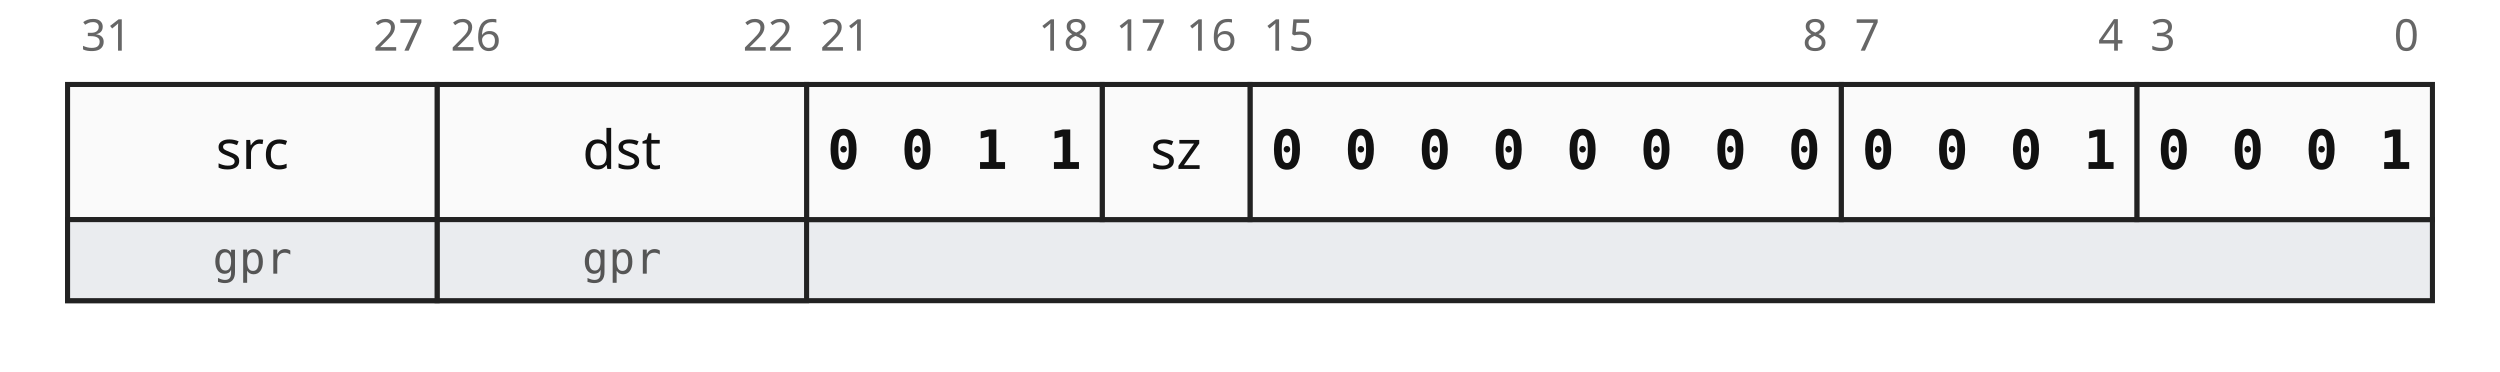
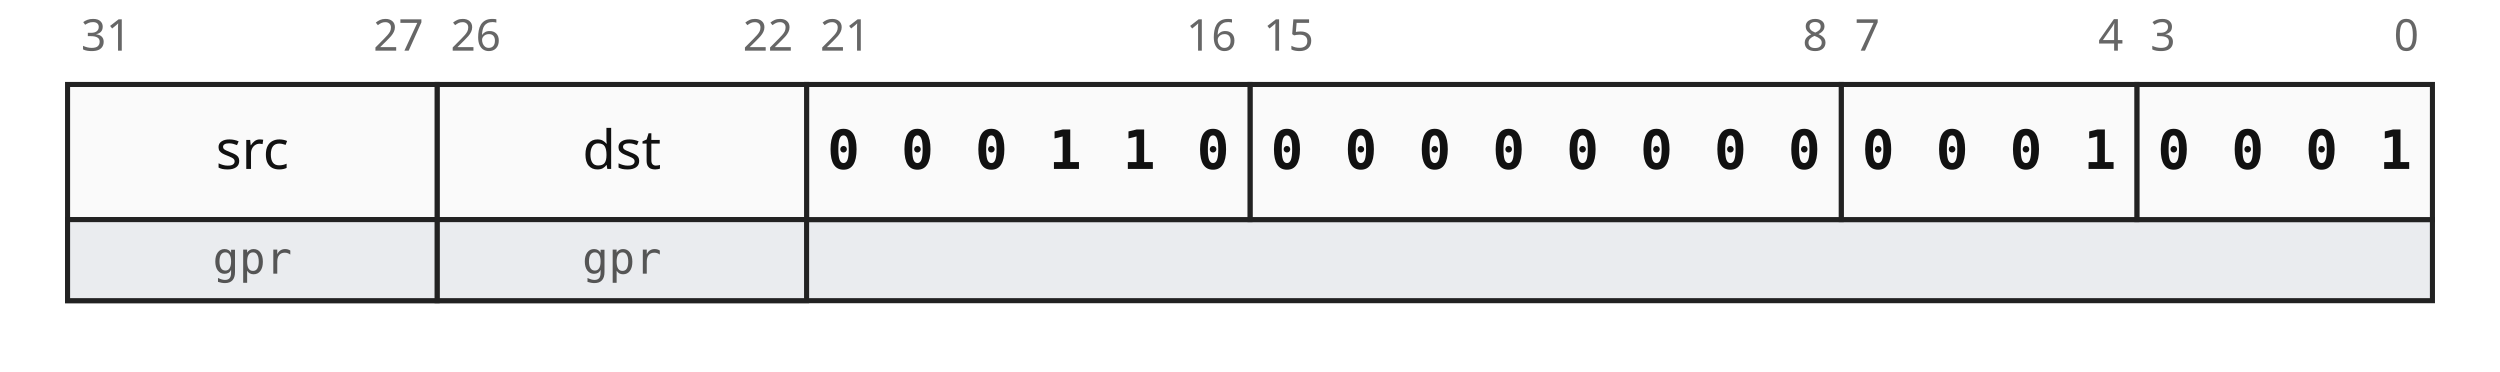
<svg xmlns="http://www.w3.org/2000/svg" width="100%" height="110" viewBox="-20 0 740 110">
  <style>
      /* Light Mode Styles */
      .bit-idx { font-family: sans-serif; font-size: 13px; fill: #666; }
      .content-fixed { font-family: monospace; font-size: 16px; font-weight: bold; text-anchor: middle; fill: #111; }
      .content-var { font-family: sans-serif; font-size: 16px; text-anchor: middle; fill: #111; }
      .field-type { font-family: monospace; font-size: 13px; text-anchor: middle; fill: #555; }
      
      .box-line { stroke: #222; stroke-width: 1.5; fill: #fafafa; }
      /* Second row background (slightly shaded) */
      .box-type { stroke: #222; stroke-width: 1.5; fill: #eaecef; } 
      
      /* Dark Mode Overrides */
      @media (prefers-color-scheme: dark) {
        .bit-idx { fill: #a0a0a0; }
        .content-fixed { fill: #e0e0e0; }
        .content-var { fill: #e0e0e0; }
        .field-type { fill: #a0a0a0; }
        
        .box-line { stroke: #a0a0a0; fill: #1e1e1e; }
        .box-type { stroke: #a0a0a0; fill: #2d3136; }
      }
    </style>
  <rect x="0" y="65" width="700" height="24" class="box-type" />
  <rect x="612.5" y="25" width="87.5" height="40" class="box-line" />
  <text x="616.5" y="15" text-anchor="start" class="bit-idx">3</text>
  <text x="696" y="15" text-anchor="end" class="bit-idx">0</text>
  <text x="623.438" y="50" class="content-fixed">0</text>
  <text x="645.312" y="50" class="content-fixed">0</text>
  <text x="667.188" y="50" class="content-fixed">0</text>
  <text x="689.062" y="50" class="content-fixed">1</text>
  <rect x="525" y="25" width="87.5" height="40" class="box-line" />
  <text x="529" y="15" text-anchor="start" class="bit-idx">7</text>
  <text x="608.5" y="15" text-anchor="end" class="bit-idx">4</text>
  <text x="535.938" y="50" class="content-fixed">0</text>
  <text x="557.812" y="50" class="content-fixed">0</text>
  <text x="579.688" y="50" class="content-fixed">0</text>
  <text x="601.562" y="50" class="content-fixed">1</text>
  <rect x="350" y="25" width="175" height="40" class="box-line" />
  <text x="354" y="15" text-anchor="start" class="bit-idx">15</text>
  <text x="521" y="15" text-anchor="end" class="bit-idx">8</text>
  <text x="360.938" y="50" class="content-fixed">0</text>
  <text x="382.812" y="50" class="content-fixed">0</text>
  <text x="404.688" y="50" class="content-fixed">0</text>
  <text x="426.562" y="50" class="content-fixed">0</text>
  <text x="448.438" y="50" class="content-fixed">0</text>
  <text x="470.312" y="50" class="content-fixed">0</text>
  <text x="492.188" y="50" class="content-fixed">0</text>
  <text x="514.062" y="50" class="content-fixed">0</text>
-   <rect x="306.25" y="25" width="43.75" height="40" class="box-line" />
-   <text x="310.25" y="15" text-anchor="start" class="bit-idx">17</text>
+   <rect x="218.75" y="25" width="131.25" height="40" class="box-line" />
+   <text x="222.75" y="15" text-anchor="start" class="bit-idx">21</text>
  <text x="346" y="15" text-anchor="end" class="bit-idx">16</text>
-   <text x="328.125" y="50" class="content-var">sz</text>
-   <rect x="218.75" y="25" width="87.5" height="40" class="box-line" />
-   <text x="222.75" y="15" text-anchor="start" class="bit-idx">21</text>
-   <text x="302.25" y="15" text-anchor="end" class="bit-idx">18</text>
  <text x="229.688" y="50" class="content-fixed">0</text>
  <text x="251.562" y="50" class="content-fixed">0</text>
-   <text x="273.438" y="50" class="content-fixed">1</text>
+   <text x="273.438" y="50" class="content-fixed">0</text>
  <text x="295.312" y="50" class="content-fixed">1</text>
+   <text x="317.188" y="50" class="content-fixed">1</text>
+   <text x="339.062" y="50" class="content-fixed">0</text>
  <rect x="109.375" y="25" width="109.375" height="40" class="box-line" />
  <text x="113.375" y="15" text-anchor="start" class="bit-idx">26</text>
  <text x="214.75" y="15" text-anchor="end" class="bit-idx">22</text>
  <text x="164.062" y="50" class="content-var">dst</text>
  <rect x="109.375" y="65" width="109.375" height="24" class="box-type" />
  <text x="164.062" y="81" class="field-type">gpr</text>
  <rect x="0" y="25" width="109.375" height="40" class="box-line" />
  <text x="4" y="15" text-anchor="start" class="bit-idx">31</text>
  <text x="105.375" y="15" text-anchor="end" class="bit-idx">27</text>
  <text x="54.688" y="50" class="content-var">src</text>
  <rect x="0" y="65" width="109.375" height="24" class="box-type" />
  <text x="54.688" y="81" class="field-type">gpr</text>
</svg>
